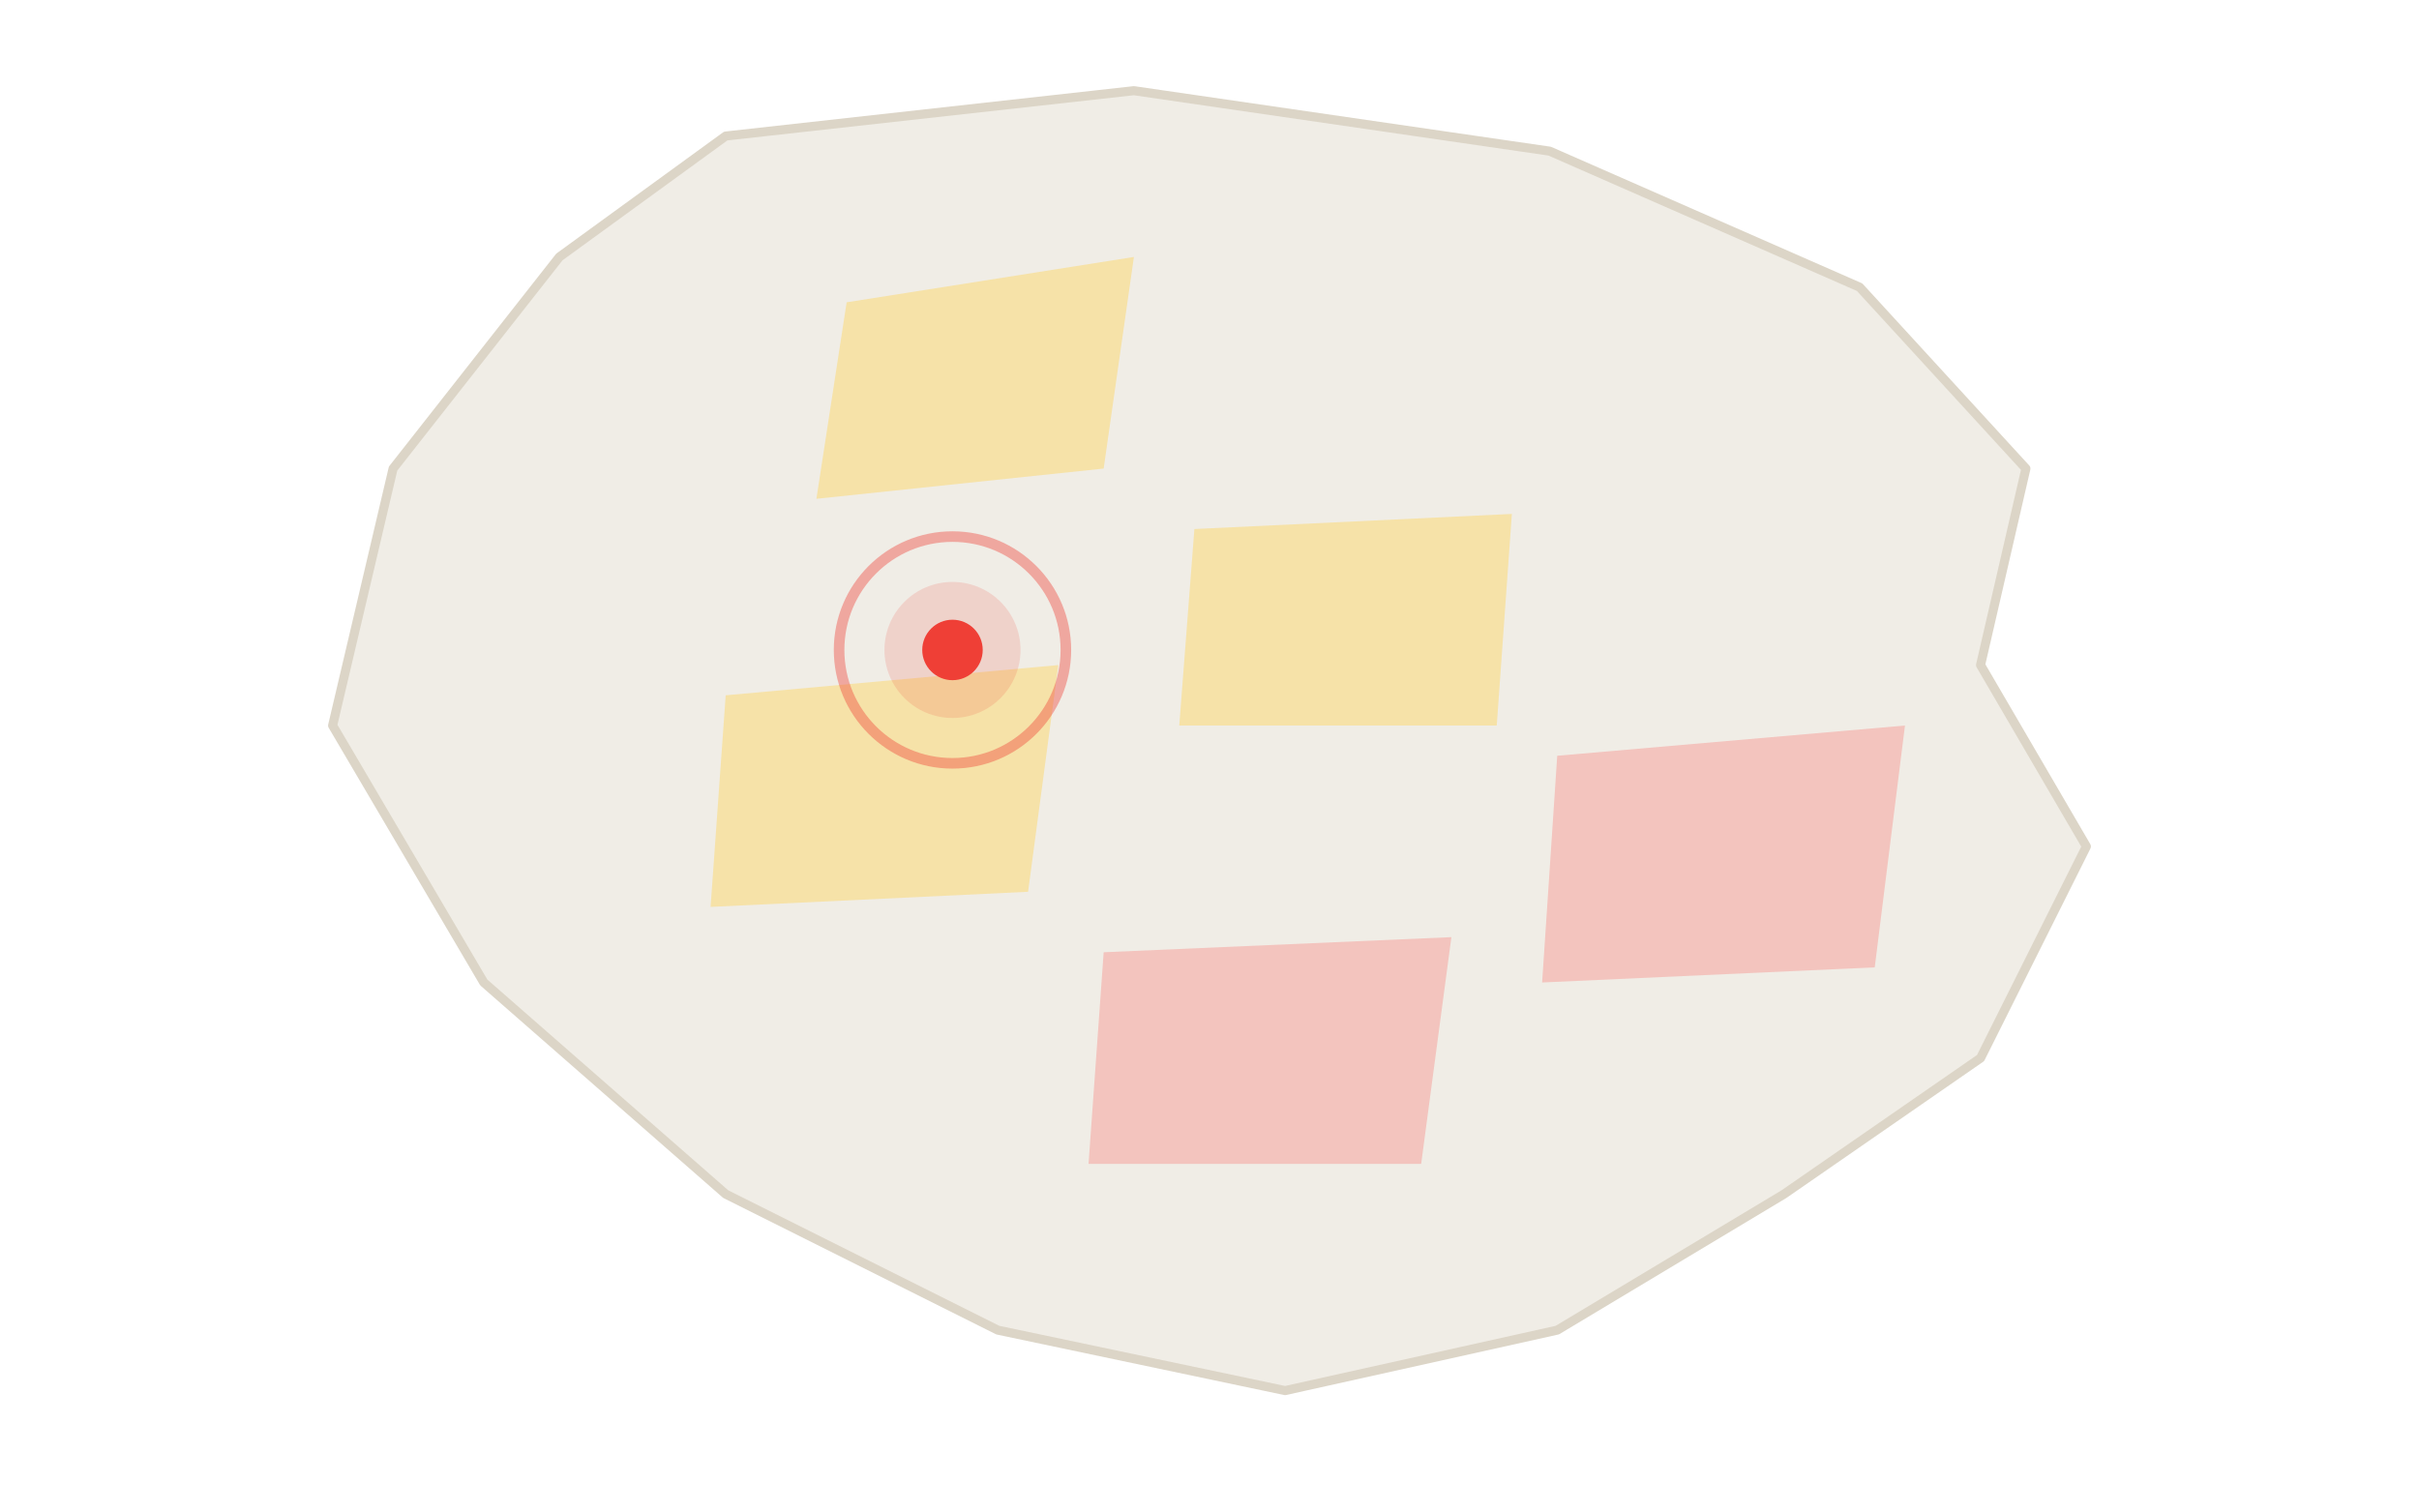
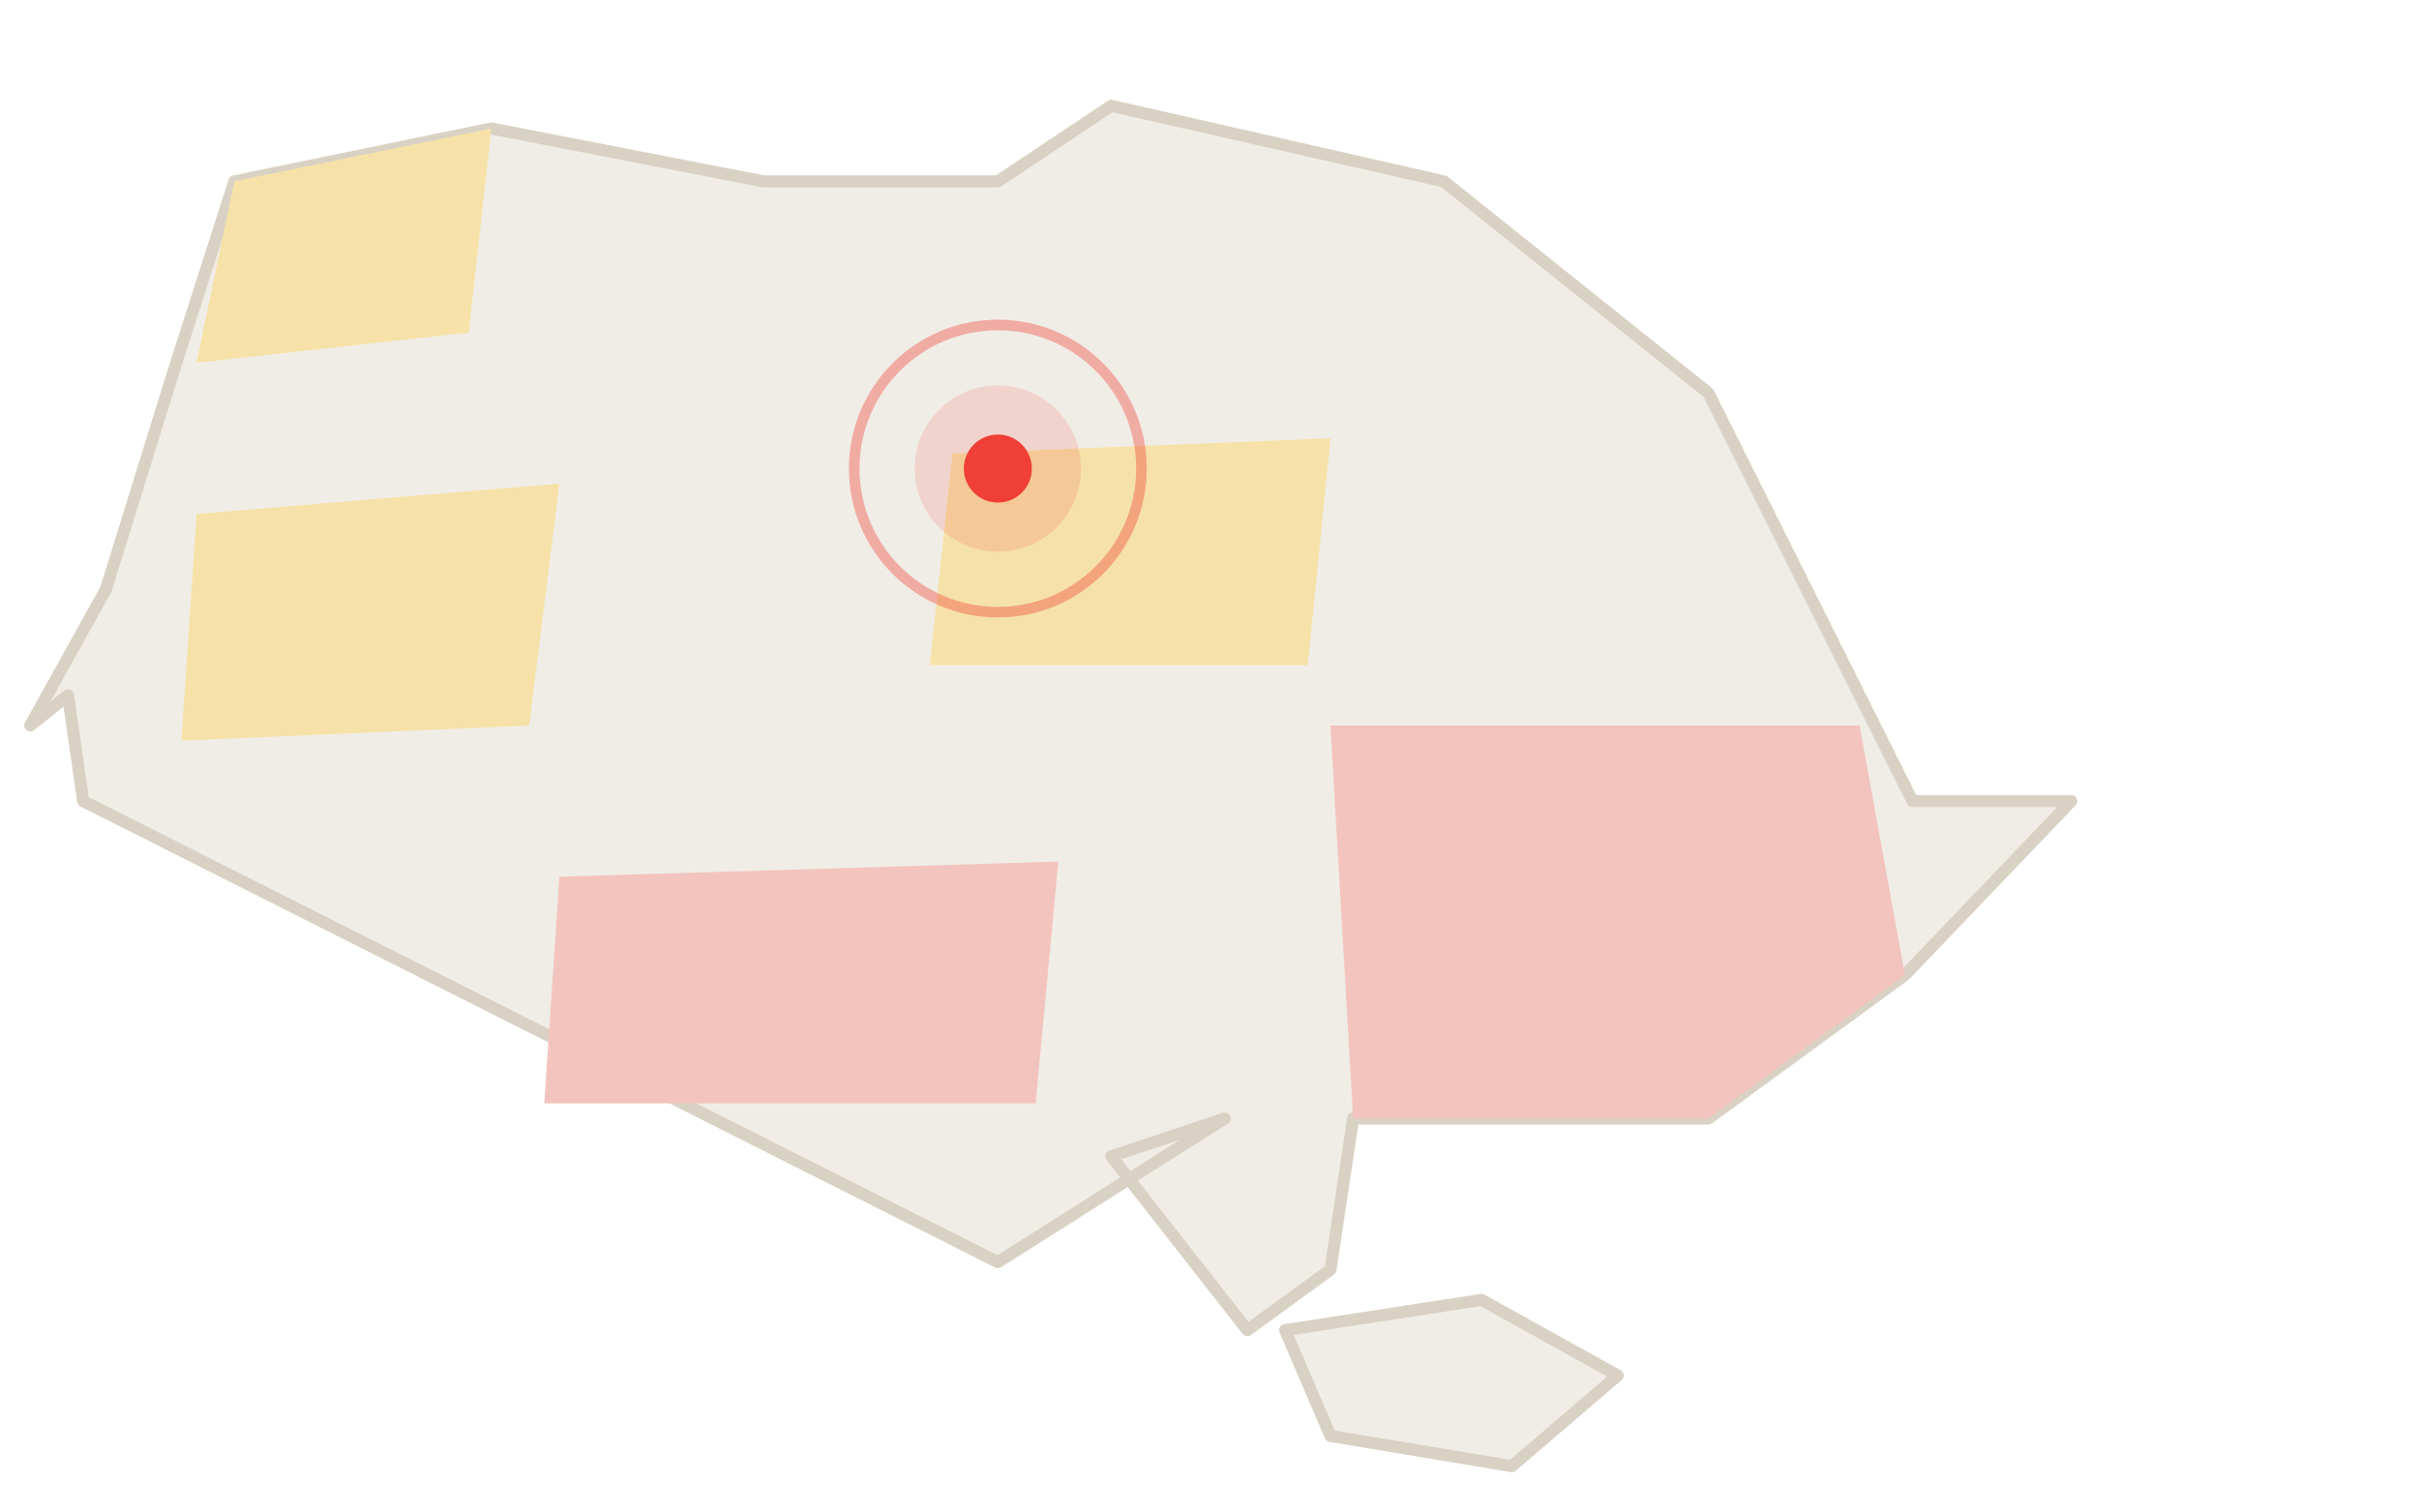
<svg xmlns="http://www.w3.org/2000/svg" viewBox="0 0 320 200" role="img" aria-label="Карта України з областями">
-   <g fill="#F0EDE6" stroke="#DCD5C7" stroke-width="1.2" stroke-linejoin="round">
-     <path d="M96 18 L150 12 L205 20 L246 38 L268 62 L262 88 L276 112 L262 140 L236 158 L206 176 L170 184 L132 176 L96 158 L64 130 L44 96 L52 62 L74 34 Z" />
+   <path fill="#F0EDE6" stroke="#D9D2C4" stroke-width="1.6" stroke-linejoin="round" d="     M4 96 L14 78 L23 49 L31 24 L65 17 L101 24 L132 24 L147 14 L191 24 L226 52     L253 106 L274 106 L252 129 L226 148 L179 148 L176 168 L165 176 L147 153     L162 148 L132 167 L11 106 L9 92 Z" />
+   <path fill="#F0EDE6" stroke="#D9D2C4" stroke-width="1.6" stroke-linejoin="round" d="M170 176 L196 172 L214 182 L200 194 L176 190 Z" />
+   <g fill="#F6E2A8">
+     <path d="M31 24 L65 17 L62 44 L26 48 Z" />
+     <path d="M26 68 L74 64 L70 96 L24 98 Z" />
+     <path d="M126 60 L176 58 L173 88 L123 88 Z" />
  </g>
-   <g fill="#F6E2A8" stroke="none">
-     <path d="M112 40 L150 34 L146 62 L108 66 Z" />
-     <path d="M96 92 L140 88 L136 118 L94 120 Z" />
-     <path d="M158 70 L200 68 L198 96 L156 96 Z" />
+   <g fill="#F3C4BE">
+     <path d="M176 96 L246 96 L252 129 L226 148 L179 148 Z" />
+     <path d="M74 116 L140 114 L137 146 L72 146 Z" />
  </g>
-   <g fill="#F3C4BE" stroke="none">
-     <path d="M206 100 L252 96 L248 128 L204 130 Z" />
-     <path d="M146 126 L192 124 L188 154 L144 154 Z" />
-   </g>
-   <circle cx="126" cy="86" r="4" fill="#EF3F36" />
-   <circle cx="126" cy="86" r="9" fill="#EF3F36" opacity=".16" />
-   <circle cx="126" cy="86" r="15" fill="none" stroke="#EF3F36" stroke-opacity=".4" stroke-width="1.4" />
+   <circle cx="132" cy="62" r="4.5" fill="#EF3F36" />
+   <circle cx="132" cy="62" r="11" fill="#EF3F36" opacity=".15" />
+   <circle cx="132" cy="62" r="19" fill="none" stroke="#EF3F36" stroke-opacity=".38" stroke-width="1.4" />
</svg>
